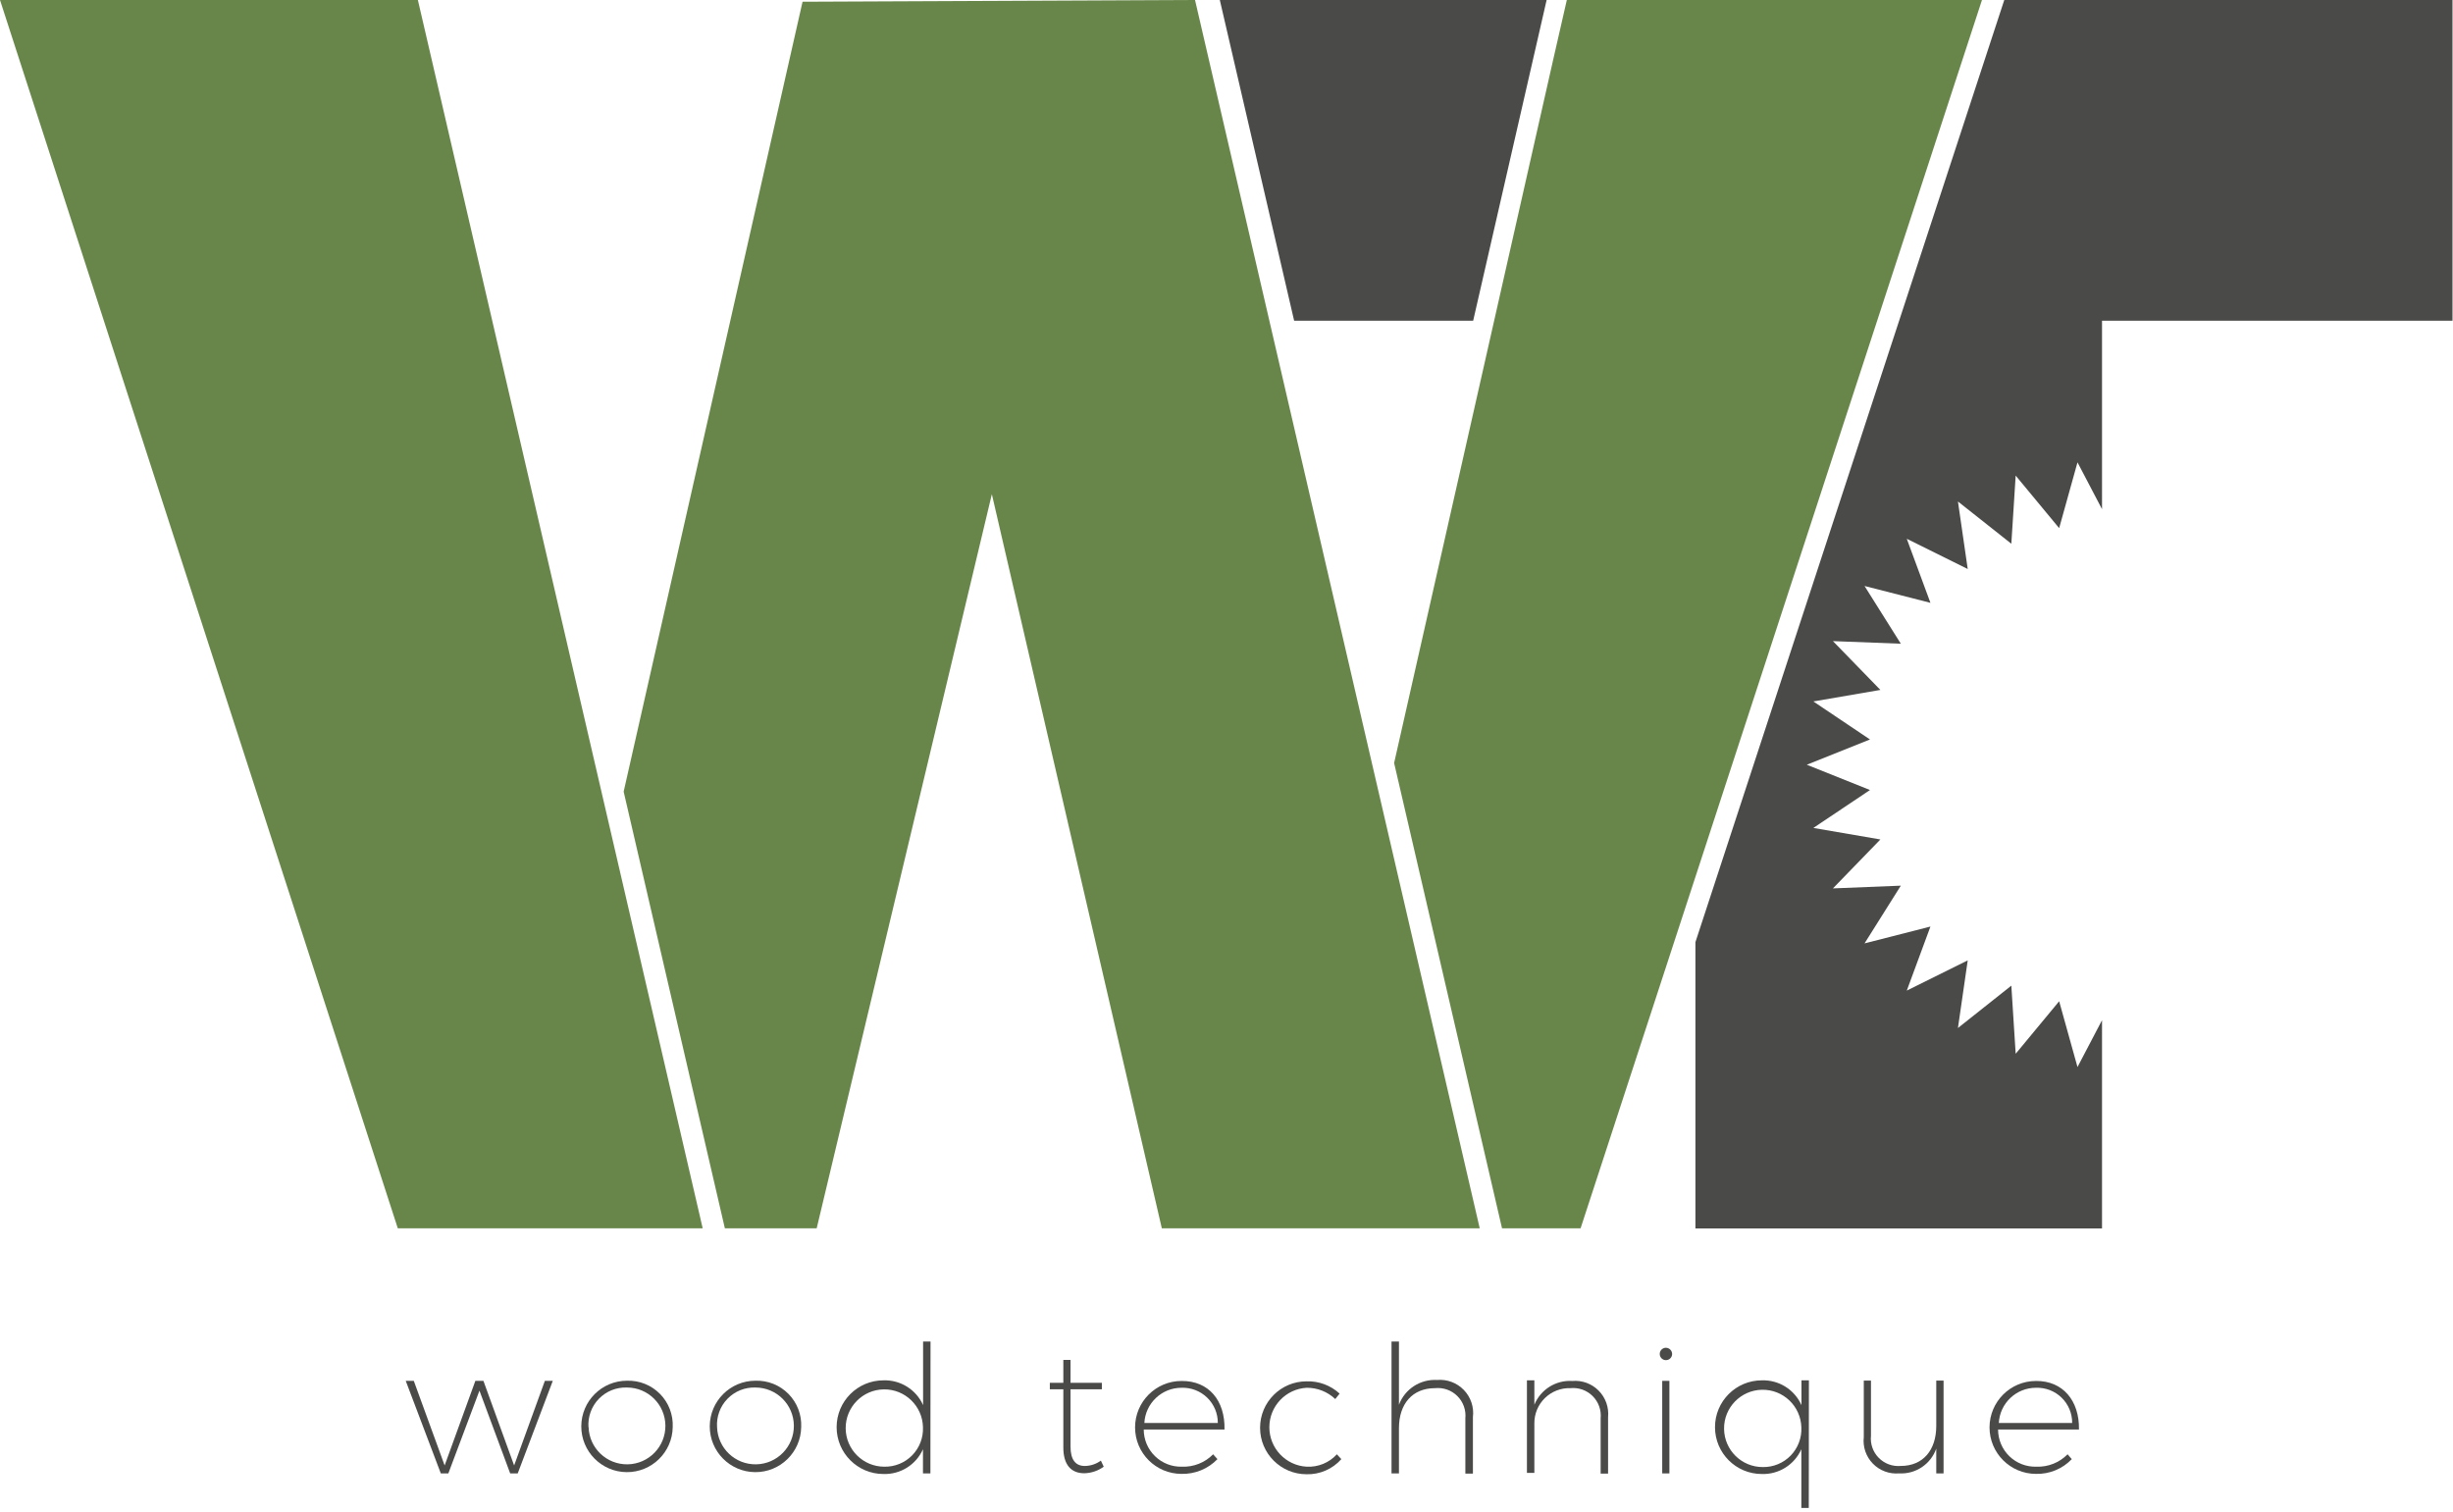
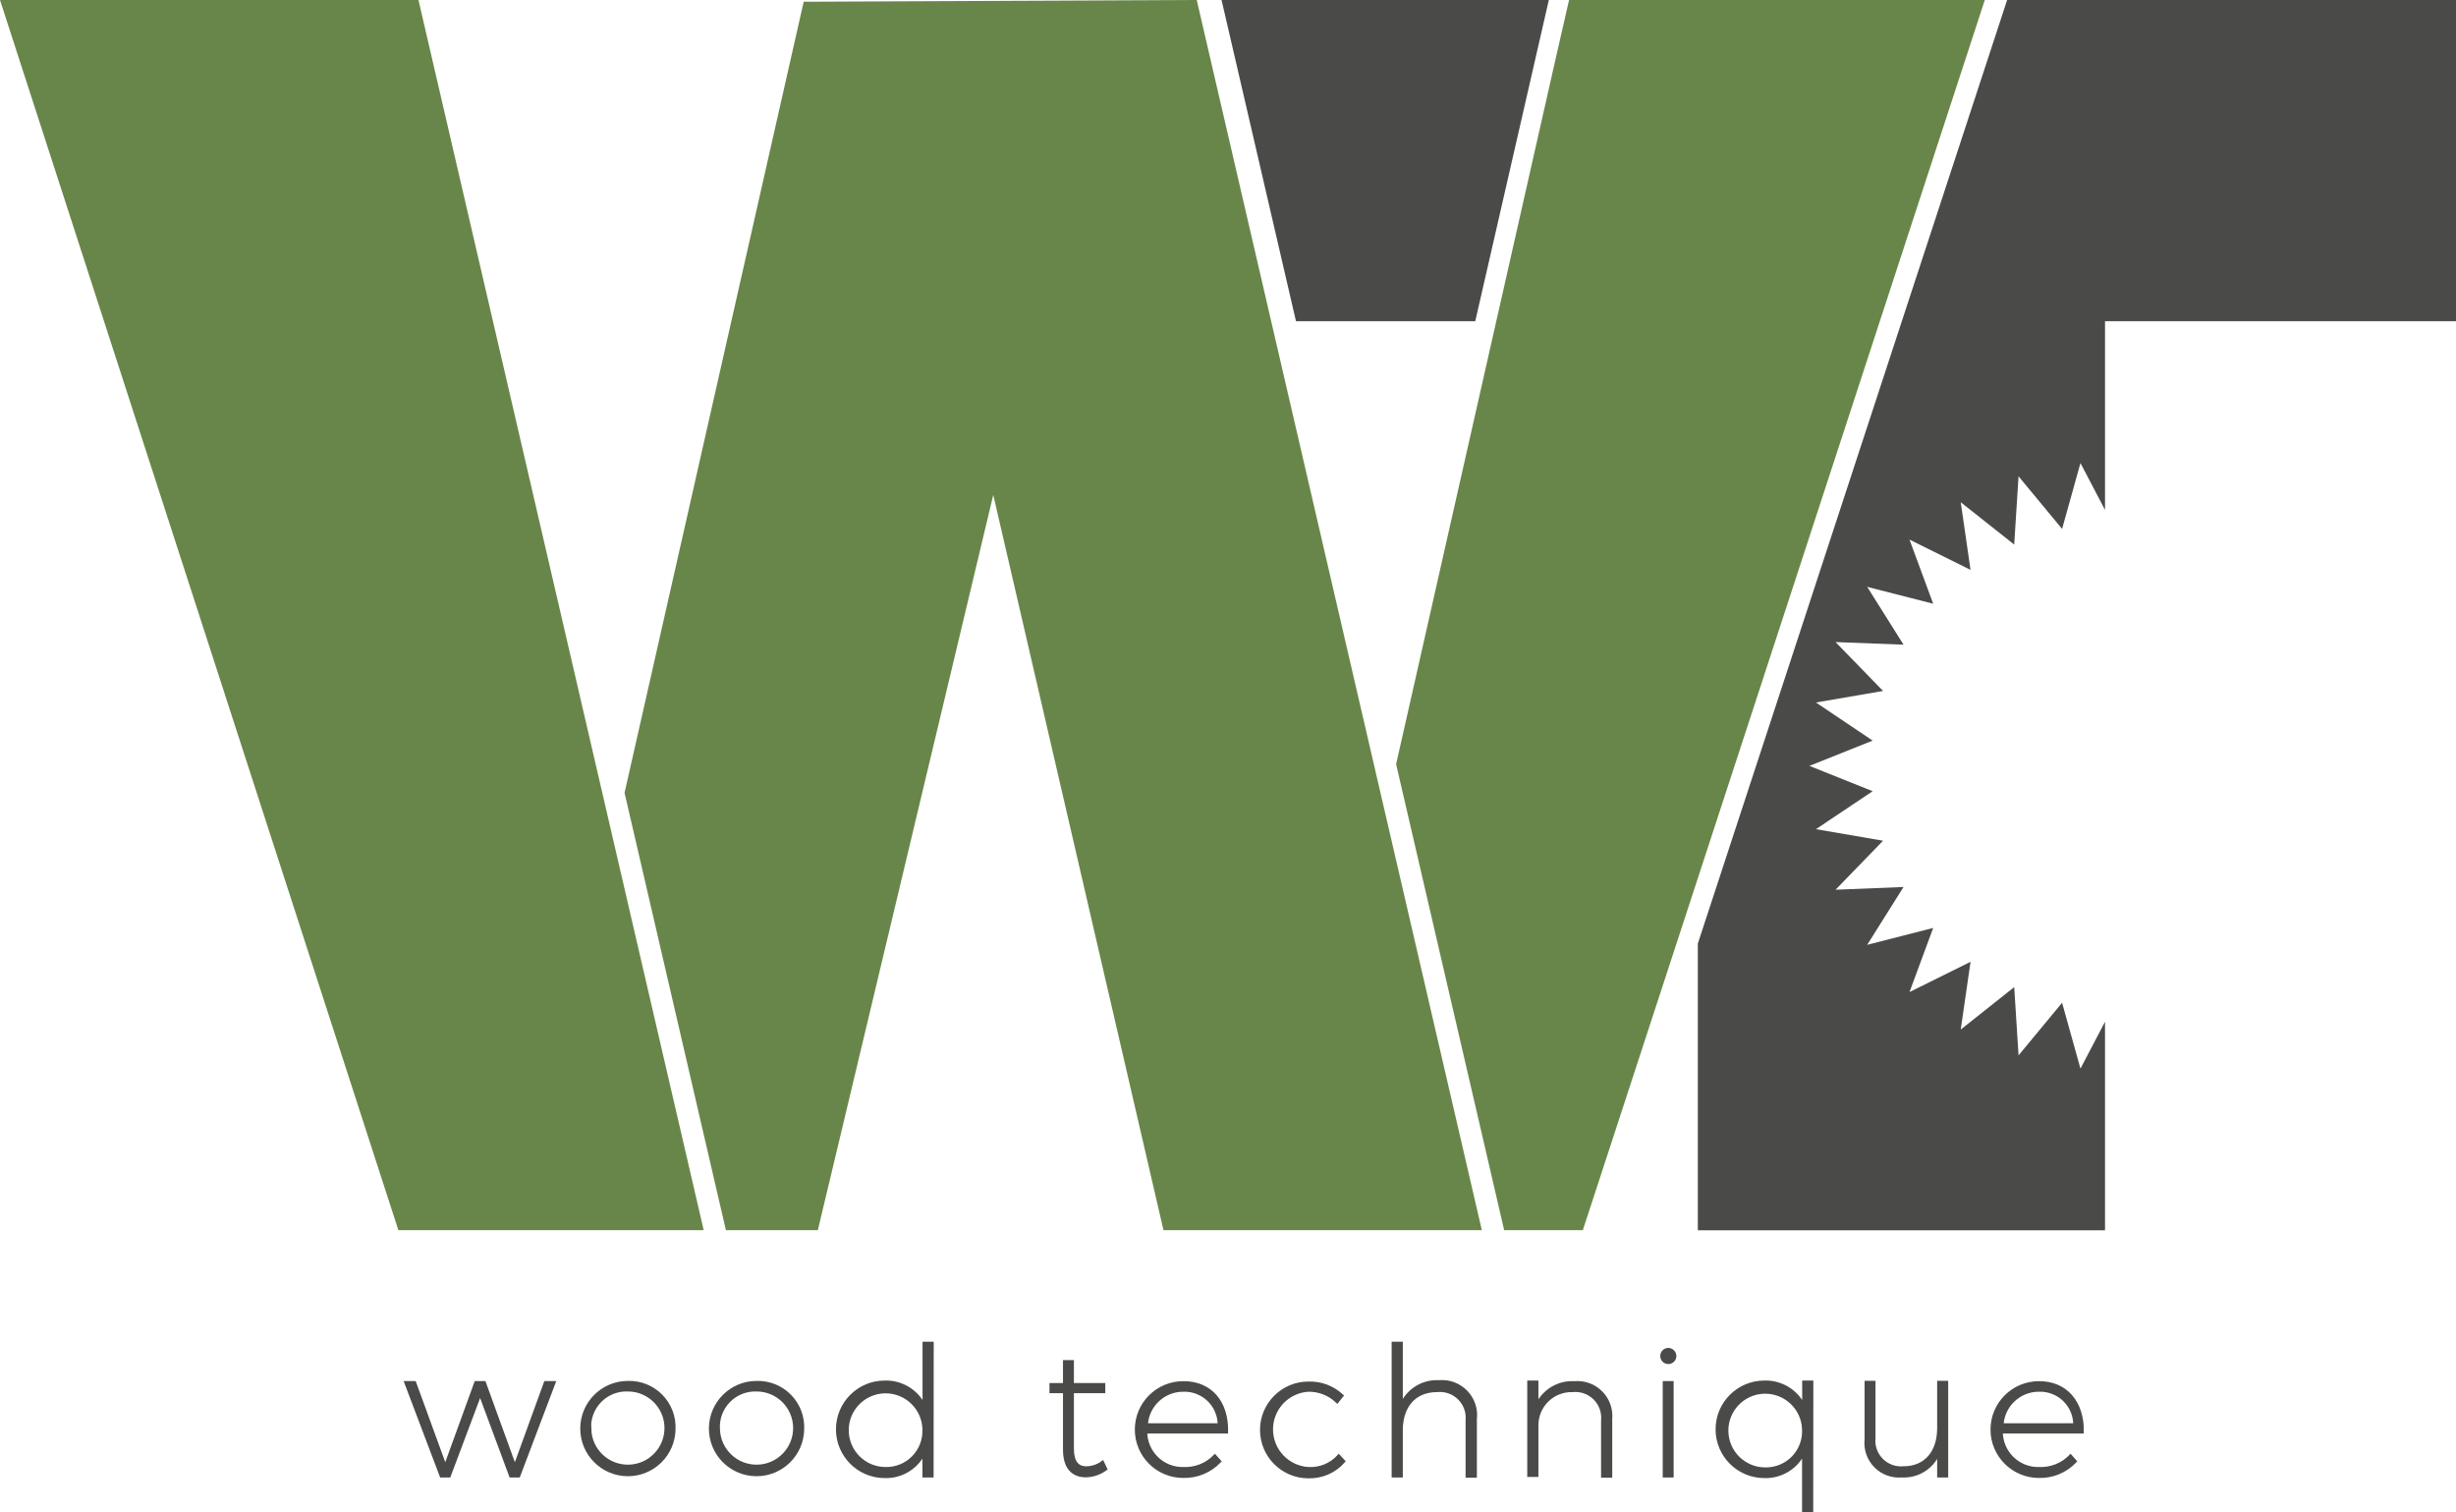
- <svg xmlns="http://www.w3.org/2000/svg" width="198px" height="122px" viewBox="0 0 198 122" version="1.1">
-   <defs />
-   <g id="Page-1" stroke="none" stroke-width="1" fill="none" fill-rule="evenodd">
-     <g id="woodtechnique_logo_groen" fill-rule="nonzero">
-       <polygon id="Shape" fill="#688649" points="0 0 32.11 99.15 56.72 99.15 33.73 0" />
-       <polygon id="Shape" fill="#688649" points="87.67 0.04 64.78 0.14 50.34 63.9 58.51 99.15 65.92 99.15 80.06 39.89 93.78 99.15 119.44 99.15 102.46 25.89 96.46 0" />
-       <polygon id="Shape" fill="#4A4A49" points="41.18 118.93 38.7 112.25 36.19 118.93 35.58 118.93 32.75 111.46 33.4 111.46 35.89 118.29 38.37 111.46 39.02 111.46 41.5 118.29 43.98 111.46 44.62 111.46 41.79 118.93" />
-       <path d="M54.3,115.19 C54.272,117.221 52.608,118.848 50.577,118.83 C48.546,118.812 46.911,117.155 46.92,115.124 C46.929,113.092 48.579,111.45 50.61,111.45 C51.607,111.418 52.572,111.804 53.272,112.514 C53.973,113.224 54.345,114.194 54.3,115.19 Z M47.51,115.19 C47.559,116.889 48.968,118.232 50.668,118.199 C52.368,118.167 53.725,116.771 53.709,115.071 C53.693,113.371 52.31,112.001 50.61,112 C49.758,111.967 48.931,112.298 48.338,112.91 C47.744,113.523 47.44,114.359 47.5,115.21 L47.51,115.19 Z" id="Shape" fill="#4A4A49" />
-       <path d="M64.67,115.19 C64.642,117.221 62.978,118.848 60.947,118.83 C58.916,118.812 57.281,117.155 57.29,115.124 C57.299,113.092 58.949,111.45 60.98,111.45 C61.977,111.418 62.942,111.804 63.642,112.514 C64.343,113.224 64.715,114.194 64.67,115.19 Z M57.88,115.19 C57.929,116.889 59.338,118.232 61.038,118.199 C62.738,118.167 64.095,116.771 64.079,115.071 C64.063,113.371 62.68,112.001 60.98,112 C60.129,111.97 59.306,112.302 58.715,112.914 C58.123,113.526 57.82,114.361 57.88,115.21 L57.88,115.19 Z" id="Shape" fill="#4A4A49" />
-       <path d="M75.1,118.93 L74.5,118.93 L74.5,116.98 C73.943,118.234 72.681,119.025 71.31,118.98 C69.222,118.98 67.53,117.288 67.53,115.2 C67.53,113.112 69.222,111.42 71.31,111.42 C72.684,111.374 73.949,112.165 74.51,113.42 L74.51,108.29 L75.11,108.29 L75.1,118.93 Z M74.5,115.21 C74.467,113.495 73.056,112.128 71.341,112.15 C69.626,112.172 68.25,113.574 68.261,115.29 C68.271,117.005 69.665,118.39 71.38,118.39 C72.223,118.407 73.036,118.076 73.627,117.474 C74.217,116.872 74.533,116.053 74.5,115.21 Z" id="Shape" fill="#4A4A49" />
-       <path d="M89.09,118.39 C88.633,118.723 88.085,118.908 87.52,118.92 C86.46,118.92 85.83,118.24 85.83,116.84 L85.83,112.14 L84.74,112.14 L84.74,111.62 L85.83,111.62 L85.83,109.77 L86.41,109.77 L86.41,111.62 L88.94,111.62 L88.94,112.14 L86.41,112.14 L86.41,116.77 C86.41,117.83 86.82,118.35 87.6,118.33 C88.054,118.317 88.493,118.167 88.86,117.9 L89.09,118.39 Z" id="Shape" fill="#4A4A49" />
-       <path d="M98.84,115.39 L92.32,115.39 C92.32,116.2 92.647,116.975 93.227,117.54 C93.807,118.105 94.591,118.412 95.4,118.39 C96.343,118.427 97.258,118.064 97.92,117.39 L98.27,117.78 C97.512,118.565 96.461,118.996 95.37,118.97 C93.299,118.97 91.62,117.291 91.62,115.22 C91.62,113.149 93.299,111.47 95.37,111.47 C97.57,111.45 98.89,113.05 98.84,115.39 Z M98.3,114.86 C98.303,114.09 97.993,113.352 97.44,112.816 C96.887,112.28 96.139,111.993 95.37,112.02 C93.774,112.018 92.455,113.266 92.37,114.86 L98.3,114.86 Z" id="Shape" fill="#4A4A49" />
-       <path d="M108.13,112.49 L107.78,112.93 C107.157,112.339 106.329,112.013 105.47,112.02 C103.78,112.115 102.459,113.513 102.459,115.205 C102.459,116.897 103.78,118.295 105.47,118.39 C106.392,118.438 107.287,118.071 107.91,117.39 L108.27,117.78 C107.56,118.582 106.531,119.029 105.46,119 C103.389,119 101.71,117.321 101.71,115.25 C101.71,113.179 103.389,111.5 105.46,111.5 C106.445,111.467 107.404,111.823 108.13,112.49 Z" id="Shape" fill="#4A4A49" />
-       <path d="M118.89,114.39 L118.89,118.95 L118.28,118.95 L118.28,114.49 C118.346,113.825 118.111,113.165 117.638,112.692 C117.165,112.219 116.505,111.984 115.84,112.05 C113.99,112.05 112.92,113.33 112.92,115.28 L112.92,118.93 L112.32,118.93 L112.32,108.29 L112.92,108.29 L112.92,113.39 C113.395,112.123 114.639,111.313 115.99,111.39 C116.797,111.317 117.594,111.614 118.157,112.197 C118.721,112.779 118.99,113.586 118.89,114.39 Z" id="Shape" fill="#4A4A49" />
-       <path d="M129.8,114.39 L129.8,118.95 L129.2,118.95 L129.2,114.49 C129.266,113.825 129.031,113.165 128.558,112.692 C128.085,112.219 127.425,111.984 126.76,112.05 C125.993,112.025 125.249,112.315 124.7,112.85 C124.151,113.386 123.844,114.123 123.85,114.89 L123.85,118.89 L123.25,118.89 L123.25,111.42 L123.85,111.42 L123.85,113.39 C124.353,112.16 125.584,111.388 126.91,111.47 C127.701,111.401 128.482,111.687 129.04,112.252 C129.599,112.816 129.877,113.6 129.8,114.39 Z" id="Shape" fill="#4A4A49" />
-       <path d="M134.97,109.31 C134.959,109.583 134.731,109.797 134.457,109.79 C134.184,109.783 133.967,109.557 133.97,109.284 C133.974,109.01 134.197,108.79 134.47,108.79 C134.605,108.793 134.734,108.849 134.828,108.946 C134.921,109.044 134.973,109.175 134.97,109.31 Z M134.17,118.93 L134.17,111.46 L134.75,111.46 L134.75,118.93 L134.17,118.93 Z" id="Shape" fill="#4A4A49" />
-       <path d="M146,121.72 L145.4,121.72 L145.4,116.98 C144.843,118.234 143.581,119.025 142.21,118.98 C140.122,118.98 138.43,117.288 138.43,115.2 C138.43,113.112 140.122,111.42 142.21,111.42 C143.584,111.374 144.849,112.165 145.41,113.42 L145.41,111.42 L146.01,111.42 L146,121.72 Z M145.4,115.21 C145.351,113.498 143.931,112.146 142.218,112.181 C140.506,112.215 139.142,113.623 139.162,115.336 C139.181,117.048 140.577,118.425 142.29,118.42 C143.137,118.435 143.952,118.098 144.541,117.49 C145.131,116.881 145.442,116.056 145.4,115.21 Z" id="Shape" fill="#4A4A49" />
-       <path d="M156.88,118.93 L156.29,118.93 L156.29,116.93 C155.847,118.19 154.624,119.006 153.29,118.93 C152.501,118.998 151.723,118.708 151.171,118.141 C150.618,117.573 150.35,116.787 150.44,116 L150.44,111.44 L151.02,111.44 L151.02,115.89 C150.952,116.549 151.181,117.203 151.646,117.675 C152.11,118.147 152.76,118.387 153.42,118.33 C155.23,118.33 156.29,117.05 156.29,115.1 L156.29,111.44 L156.88,111.44 L156.88,118.93 Z" id="Shape" fill="#4A4A49" />
-       <path d="M167.81,115.39 L161.28,115.39 C161.28,116.201 161.608,116.979 162.19,117.544 C162.772,118.109 163.559,118.414 164.37,118.39 C165.313,118.425 166.228,118.062 166.89,117.39 L167.23,117.78 C166.478,118.566 165.428,118.999 164.34,118.97 C162.269,118.97 160.59,117.291 160.59,115.22 C160.59,113.149 162.269,111.47 164.34,111.47 C166.5,111.45 167.85,113.05 167.81,115.39 Z M167.26,114.86 C167.266,114.091 166.958,113.353 166.406,112.817 C165.855,112.28 165.109,111.993 164.34,112.02 C162.744,112.018 161.425,113.266 161.34,114.86 L167.26,114.86 Z" id="Shape" fill="#4A4A49" />
-       <polygon id="Shape" fill="#4A4A49" points="161.78 0 136.85 76.05 136.85 99.16 169.67 99.16 169.67 82.35 167.69 86.13 166.21 80.82 162.7 85.06 162.35 79.56 158.04 82.98 158.83 77.52 153.91 79.96 155.82 74.79 150.5 76.15 153.43 71.49 147.95 71.71 151.78 67.76 146.37 66.83 150.94 63.77 145.84 61.73 150.94 59.69 146.37 56.62 151.78 55.69 147.95 51.75 153.43 51.96 150.5 47.3 155.82 48.66 153.91 43.49 158.83 45.93 158.04 40.48 162.35 43.89 162.7 38.39 166.21 42.63 167.69 37.32 169.67 41.1 169.67 25.89 197.96 25.89 197.96 0" />
-       <polygon id="Shape" fill="#688649" points="159.98 0 159.95 0 126.47 0 125.36 4.86 112.53 61.59 121.24 99.15 127.44 99.15 127.58 99.15" />
-       <polygon id="Shape" fill="#4A4A49" points="98.46 0 104.46 25.89 118.91 25.89 124.84 0" />
-     </g>
-   </g>
+ <svg xmlns="http://www.w3.org/2000/svg" id="Lager_1" data-name="Lager 1" viewBox="0 0 197.96 121.86">
+   <defs>
+     <style>.cls-1{fill:#688649;}.cls-2,.cls-3{fill:#4a4a49;}.cls-2{stroke:#4a4a49;stroke-miterlimit:10;stroke-width:0.3px;}</style>
+   </defs>
+   <polygon class="cls-1" points="0 0 32.11 99.15 56.72 99.15 33.73 0 0 0" />
+   <polygon class="cls-1" points="87.67 0.04 64.78 0.14 50.34 63.9 58.51 99.15 65.92 99.15 80.06 39.89 93.78 99.15 119.44 99.15 102.46 25.89 96.46 0 87.67 0.04" />
+   <path class="cls-2" d="M48.68,128.54l-2.48-6.68-2.51,6.68h-.61l-2.83-7.47h.65l2.49,6.83,2.48-6.83h.65L49,127.9l2.48-6.83h.64l-2.83,7.47Z" transform="translate(-7.5 -9.61)" />
+   <path class="cls-2" d="M61.8,124.8a3.69,3.69,0,1,1-3.69-3.74A3.58,3.58,0,0,1,61.8,124.8Zm-6.79,0a3.1,3.1,0,1,0,3.1-3.19A3,3,0,0,0,55,124.82Z" transform="translate(-7.5 -9.61)" />
+   <path class="cls-2" d="M72.17,124.8a3.69,3.69,0,1,1-3.69-3.74A3.58,3.58,0,0,1,72.17,124.8Zm-6.79,0a3.1,3.1,0,1,0,3.1-3.19A3,3,0,0,0,65.38,124.82Z" transform="translate(-7.5 -9.61)" />
+   <path class="cls-2" d="M82.6,128.54H82v-1.95a3.37,3.37,0,0,1-3.19,2,3.78,3.78,0,0,1,0-7.56,3.38,3.38,0,0,1,3.2,2V117.9h.6Zm-.6-3.72A3.12,3.12,0,1,0,78.88,128,3.06,3.06,0,0,0,82,124.82Z" transform="translate(-7.5 -9.61)" />
+   <path class="cls-2" d="M96.59,128a2.77,2.77,0,0,1-1.57.53c-1.06,0-1.69-.68-1.69-2.08v-4.7H92.24v-.52h1.09v-1.85h.58v1.85h2.53v.52H93.91v4.63c0,1.06.41,1.58,1.19,1.56a2.25,2.25,0,0,0,1.26-.43Z" transform="translate(-7.5 -9.61)" />
+   <path class="cls-2" d="M106.34,125H99.82a3,3,0,0,0,3.08,3,3.35,3.35,0,0,0,2.52-1l.35.39a3.9,3.9,0,0,1-2.9,1.19,3.75,3.75,0,0,1,0-7.5C105.07,121.06,106.39,122.66,106.34,125Zm-.54-.53a2.83,2.83,0,0,0-2.93-2.84,3,3,0,0,0-3,2.84Z" transform="translate(-7.5 -9.61)" />
+   <path class="cls-2" d="M115.63,122.1l-.35.44a3.32,3.32,0,0,0-2.31-.91,3.19,3.19,0,0,0,0,6.37,3.09,3.09,0,0,0,2.44-1l.36.39a3.62,3.62,0,0,1-2.81,1.22,3.75,3.75,0,0,1,0-7.5A3.76,3.76,0,0,1,115.63,122.1Z" transform="translate(-7.5 -9.61)" />
+   <path class="cls-2" d="M126.39,124v4.56h-.61V124.1a2.23,2.23,0,0,0-2.44-2.44c-1.85,0-2.92,1.28-2.92,3.23v3.65h-.6V117.9h.6V123a3.09,3.09,0,0,1,3.07-2A2.68,2.68,0,0,1,126.39,124Z" transform="translate(-7.5 -9.61)" />
+   <path class="cls-2" d="M137.3,124v4.56h-.6V124.1a2.23,2.23,0,0,0-2.44-2.44,2.82,2.82,0,0,0-2.91,2.84v4h-.6v-7.47h.6V123a3.1,3.1,0,0,1,3.06-1.92A2.67,2.67,0,0,1,137.3,124Z" transform="translate(-7.5 -9.61)" />
+   <path class="cls-2" d="M142.47,118.92a.5.5,0,1,1-.5-.52A.51.51,0,0,1,142.47,118.92Zm-.8,9.62v-7.47h.58v7.47Z" transform="translate(-7.5 -9.61)" />
+   <path class="cls-2" d="M153.5,131.33h-.6v-4.74a3.37,3.37,0,0,1-3.19,2,3.78,3.78,0,0,1,0-7.56,3.38,3.38,0,0,1,3.2,2v-2h.6Zm-.6-6.51a3.12,3.12,0,1,0-3.11,3.21A3.06,3.06,0,0,0,152.9,124.82Z" transform="translate(-7.5 -9.61)" />
+   <path class="cls-2" d="M164.38,128.54h-.59v-2a3,3,0,0,1-3,2,2.64,2.64,0,0,1-2.85-2.93v-4.56h.58v4.45a2.22,2.22,0,0,0,2.4,2.44c1.81,0,2.87-1.28,2.87-3.23v-3.66h.59Z" transform="translate(-7.5 -9.61)" />
+   <path class="cls-2" d="M175.31,125h-6.53a3,3,0,0,0,3.09,3,3.36,3.36,0,0,0,2.52-1l.34.39a3.86,3.86,0,0,1-2.89,1.19,3.75,3.75,0,0,1,0-7.5C174,121.06,175.35,122.66,175.31,125Zm-.55-.53a2.82,2.82,0,0,0-2.92-2.84,3,3,0,0,0-3,2.84Z" transform="translate(-7.5 -9.61)" />
+   <polygon class="cls-3" points="161.78 0 136.85 76.05 136.85 99.16 169.67 99.16 169.67 82.35 167.69 86.13 166.21 80.82 162.7 85.06 162.35 79.56 158.04 82.98 158.83 77.52 153.91 79.96 155.82 74.79 150.5 76.15 153.43 71.49 147.95 71.71 151.78 67.76 146.37 66.83 150.94 63.77 145.84 61.73 150.94 59.69 146.37 56.62 151.78 55.69 147.95 51.75 153.43 51.96 150.5 47.3 155.82 48.66 153.91 43.49 158.83 45.93 158.04 40.48 162.35 43.89 162.7 38.39 166.21 42.63 167.69 37.32 169.67 41.1 169.67 25.89 197.96 25.89 197.96 0 161.78 0" />
+   <polygon class="cls-1" points="159.98 0 159.95 0 126.47 0 125.36 4.86 112.53 61.59 121.24 99.15 127.44 99.15 127.58 99.15 159.98 0" />
+   <polygon class="cls-3" points="98.46 0 104.46 25.89 118.91 25.89 124.84 0 98.46 0" />
</svg>
